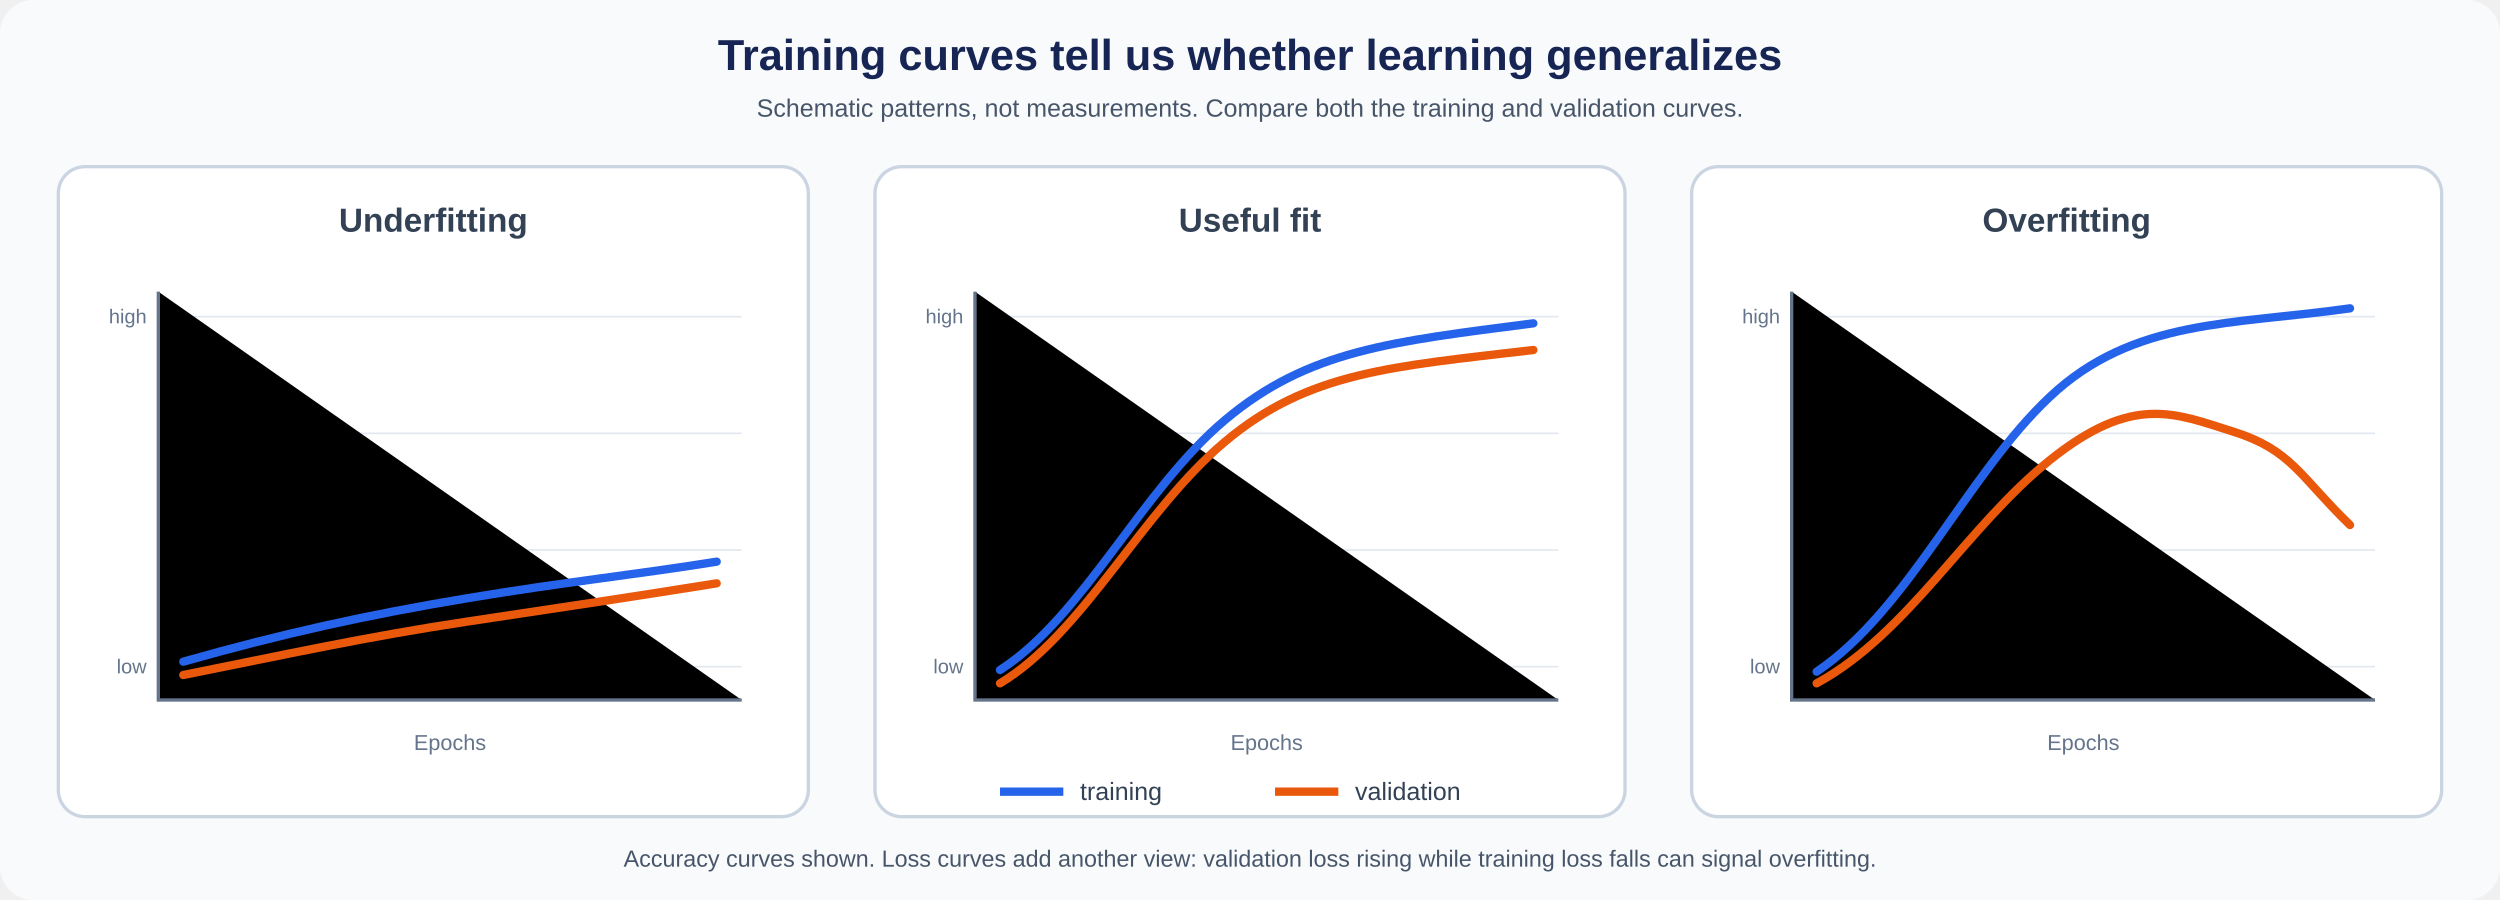
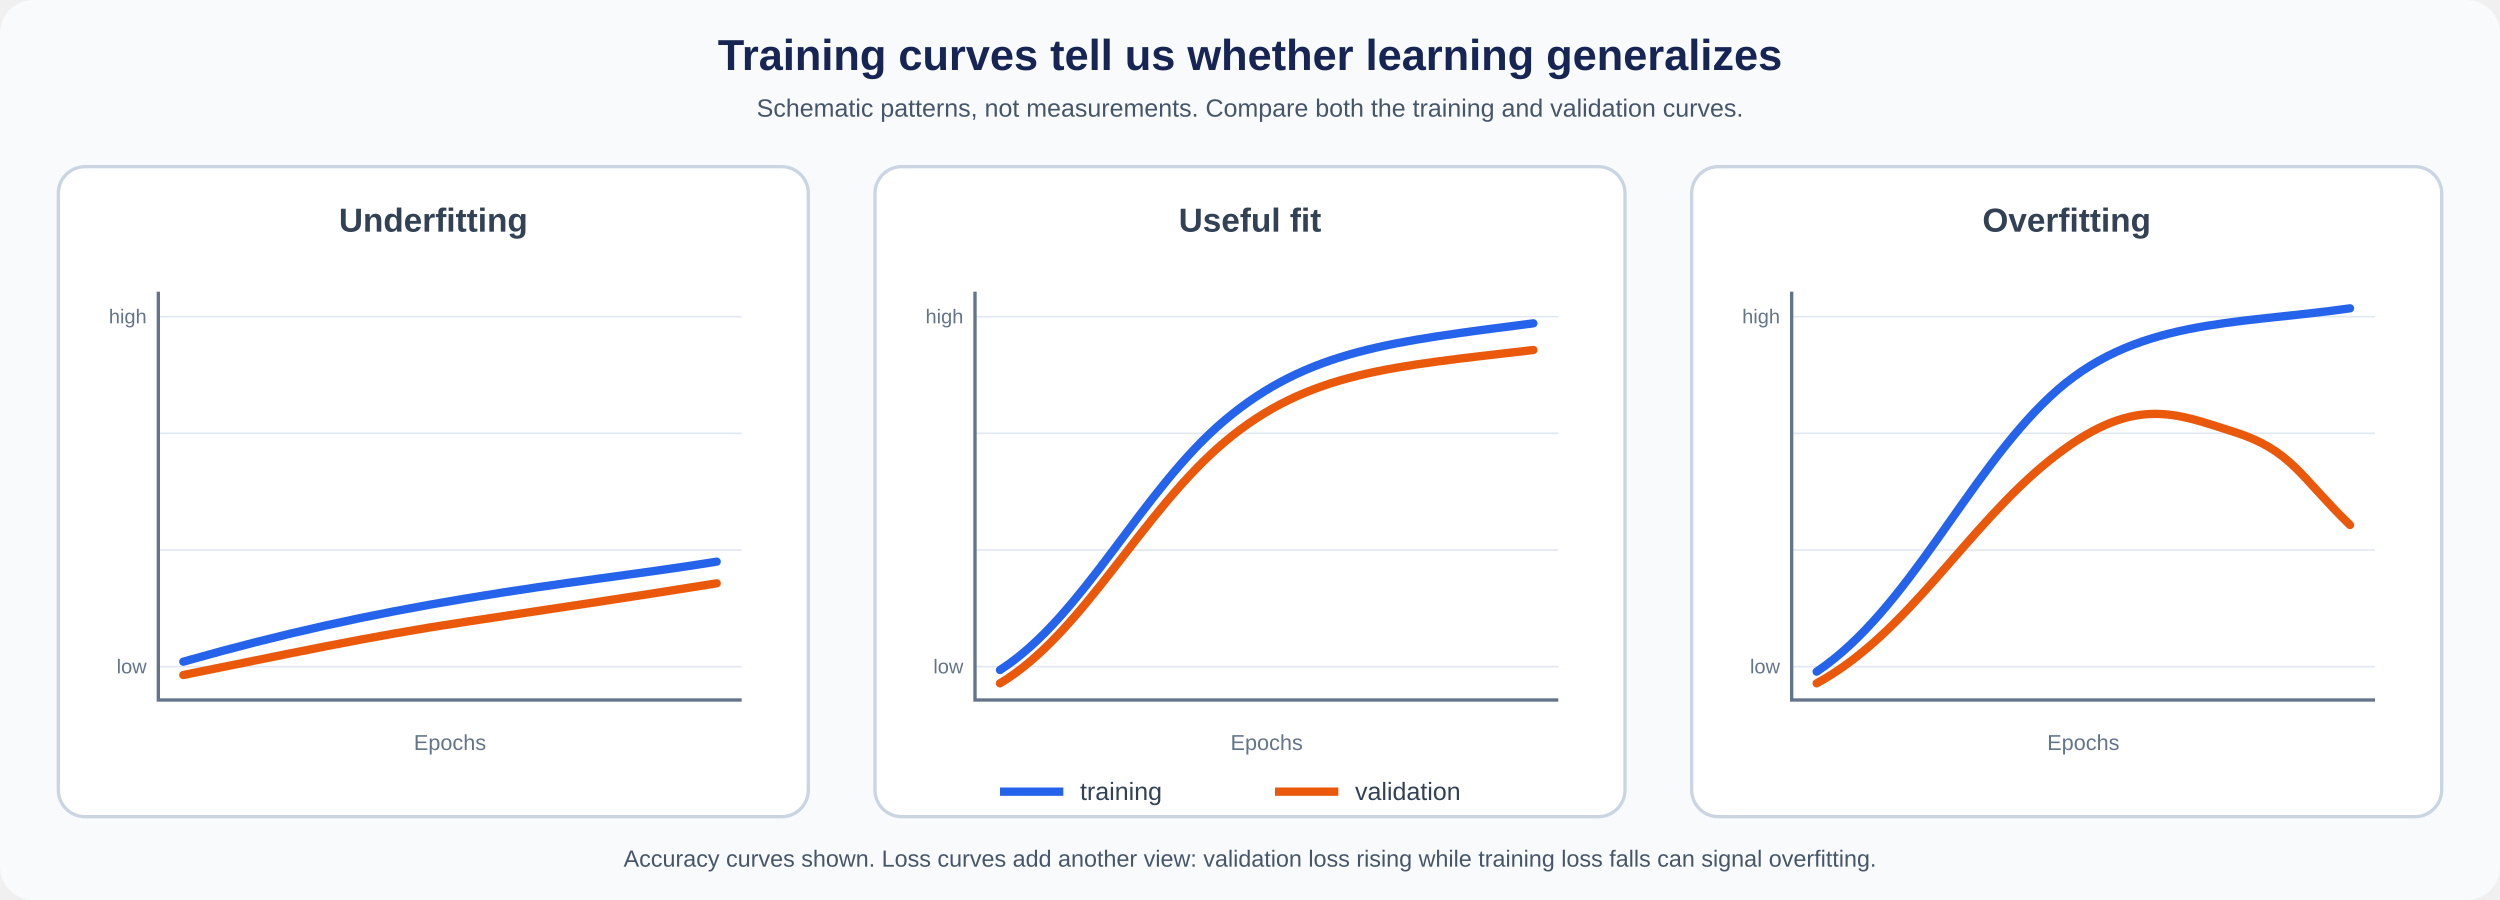
<svg xmlns="http://www.w3.org/2000/svg" viewBox="0 0 1500 540" role="img" aria-labelledby="title desc">
  <rect width="1500" height="540" rx="20" fill="#f8fafc" />
  <text x="750" y="42" fill="#172554" font-family="Arial,sans-serif" font-size="26" font-weight="700" text-anchor="middle">Training curves tell us whether learning generalizes</text>
  <text x="750" y="70" fill="#475569" font-family="Arial,sans-serif" font-size="15" text-anchor="middle">Schematic patterns, not measurements. Compare both the training and validation curves.</text>
  <g font-family="Arial,sans-serif" text-anchor="middle">
    <rect x="35" y="100" width="450" height="390" rx="16" fill="#fff" stroke="#cbd5e1" stroke-width="2" />
    <rect x="525" y="100" width="450" height="390" rx="16" fill="#fff" stroke="#cbd5e1" stroke-width="2" />
    <rect x="1015" y="100" width="450" height="390" rx="16" fill="#fff" stroke="#cbd5e1" stroke-width="2" />
    <text x="260" y="139" fill="#334155" font-size="20" font-weight="700">Underfitting</text>
    <text x="750" y="139" fill="#334155" font-size="20" font-weight="700">Useful fit</text>
    <text x="1240" y="139" fill="#334155" font-size="20" font-weight="700">Overfitting</text>
  </g>
  <g stroke="#e2e8f0" stroke-width="1">
    <path d="M95 190H445M95 260H445M95 330H445M95 400H445M585 190H935M585 260H935M585 330H935M585 400H935M1075 190H1425M1075 260H1425M1075 330H1425M1075 400H1425" />
  </g>
-   <g stroke="#64748b" stroke-width="2">
+   <g fill="none" stroke="#64748b" stroke-width="2">
    <path d="M95 175V420H445M585 175V420H935M1075 175V420H1425" />
  </g>
  <g fill="#64748b" font-family="Arial,sans-serif" font-size="13" text-anchor="middle">
    <text x="270" y="450">Epochs</text>
    <text x="760" y="450">Epochs</text>
    <text x="1250" y="450">Epochs</text>
  </g>
  <g fill="#64748b" font-family="Arial,sans-serif" font-size="12" text-anchor="end">
    <text x="88" y="404">low</text>
    <text x="88" y="194">high</text>
    <text x="578" y="404">low</text>
    <text x="578" y="194">high</text>
    <text x="1068" y="404">low</text>
    <text x="1068" y="194">high</text>
  </g>
  <path d="M110 397C170 380 220 369 280 359S380 345 430 337" fill="none" stroke="#2563eb" stroke-width="5" stroke-linecap="round" />
  <path d="M110 405C170 393 220 382 280 373S380 358 430 350" fill="none" stroke="#ea580c" stroke-width="5" stroke-linecap="round" />
  <path d="M600 402C650 370 685 294 735 252S835 205 920 194" fill="none" stroke="#2563eb" stroke-width="5" stroke-linecap="round" />
  <path d="M600 410C650 380 685 307 735 265S835 220 920 210" fill="none" stroke="#ea580c" stroke-width="5" stroke-linecap="round" />
  <path d="M1090 403C1145 366 1180 285 1230 238S1340 195 1410 185" fill="none" stroke="#2563eb" stroke-width="5" stroke-linecap="round" />
  <path d="M1090 410C1145 380 1180 316 1230 276S1305 248 1340 259S1380 286 1410 315" fill="none" stroke="#ea580c" stroke-width="5" stroke-linecap="round" />
  <g font-family="Arial,sans-serif" font-size="15" fill="#334155">
    <path d="M600 475H638" stroke="#2563eb" stroke-width="5" />
    <text x="648" y="480">training</text>
    <path d="M765 475H803" stroke="#ea580c" stroke-width="5" />
    <text x="813" y="480">validation</text>
  </g>
  <text x="750" y="520" fill="#475569" font-family="Arial,sans-serif" font-size="14" text-anchor="middle">Accuracy curves shown. Loss curves add another view: validation loss rising while training loss falls can signal overfitting.</text>
</svg>
